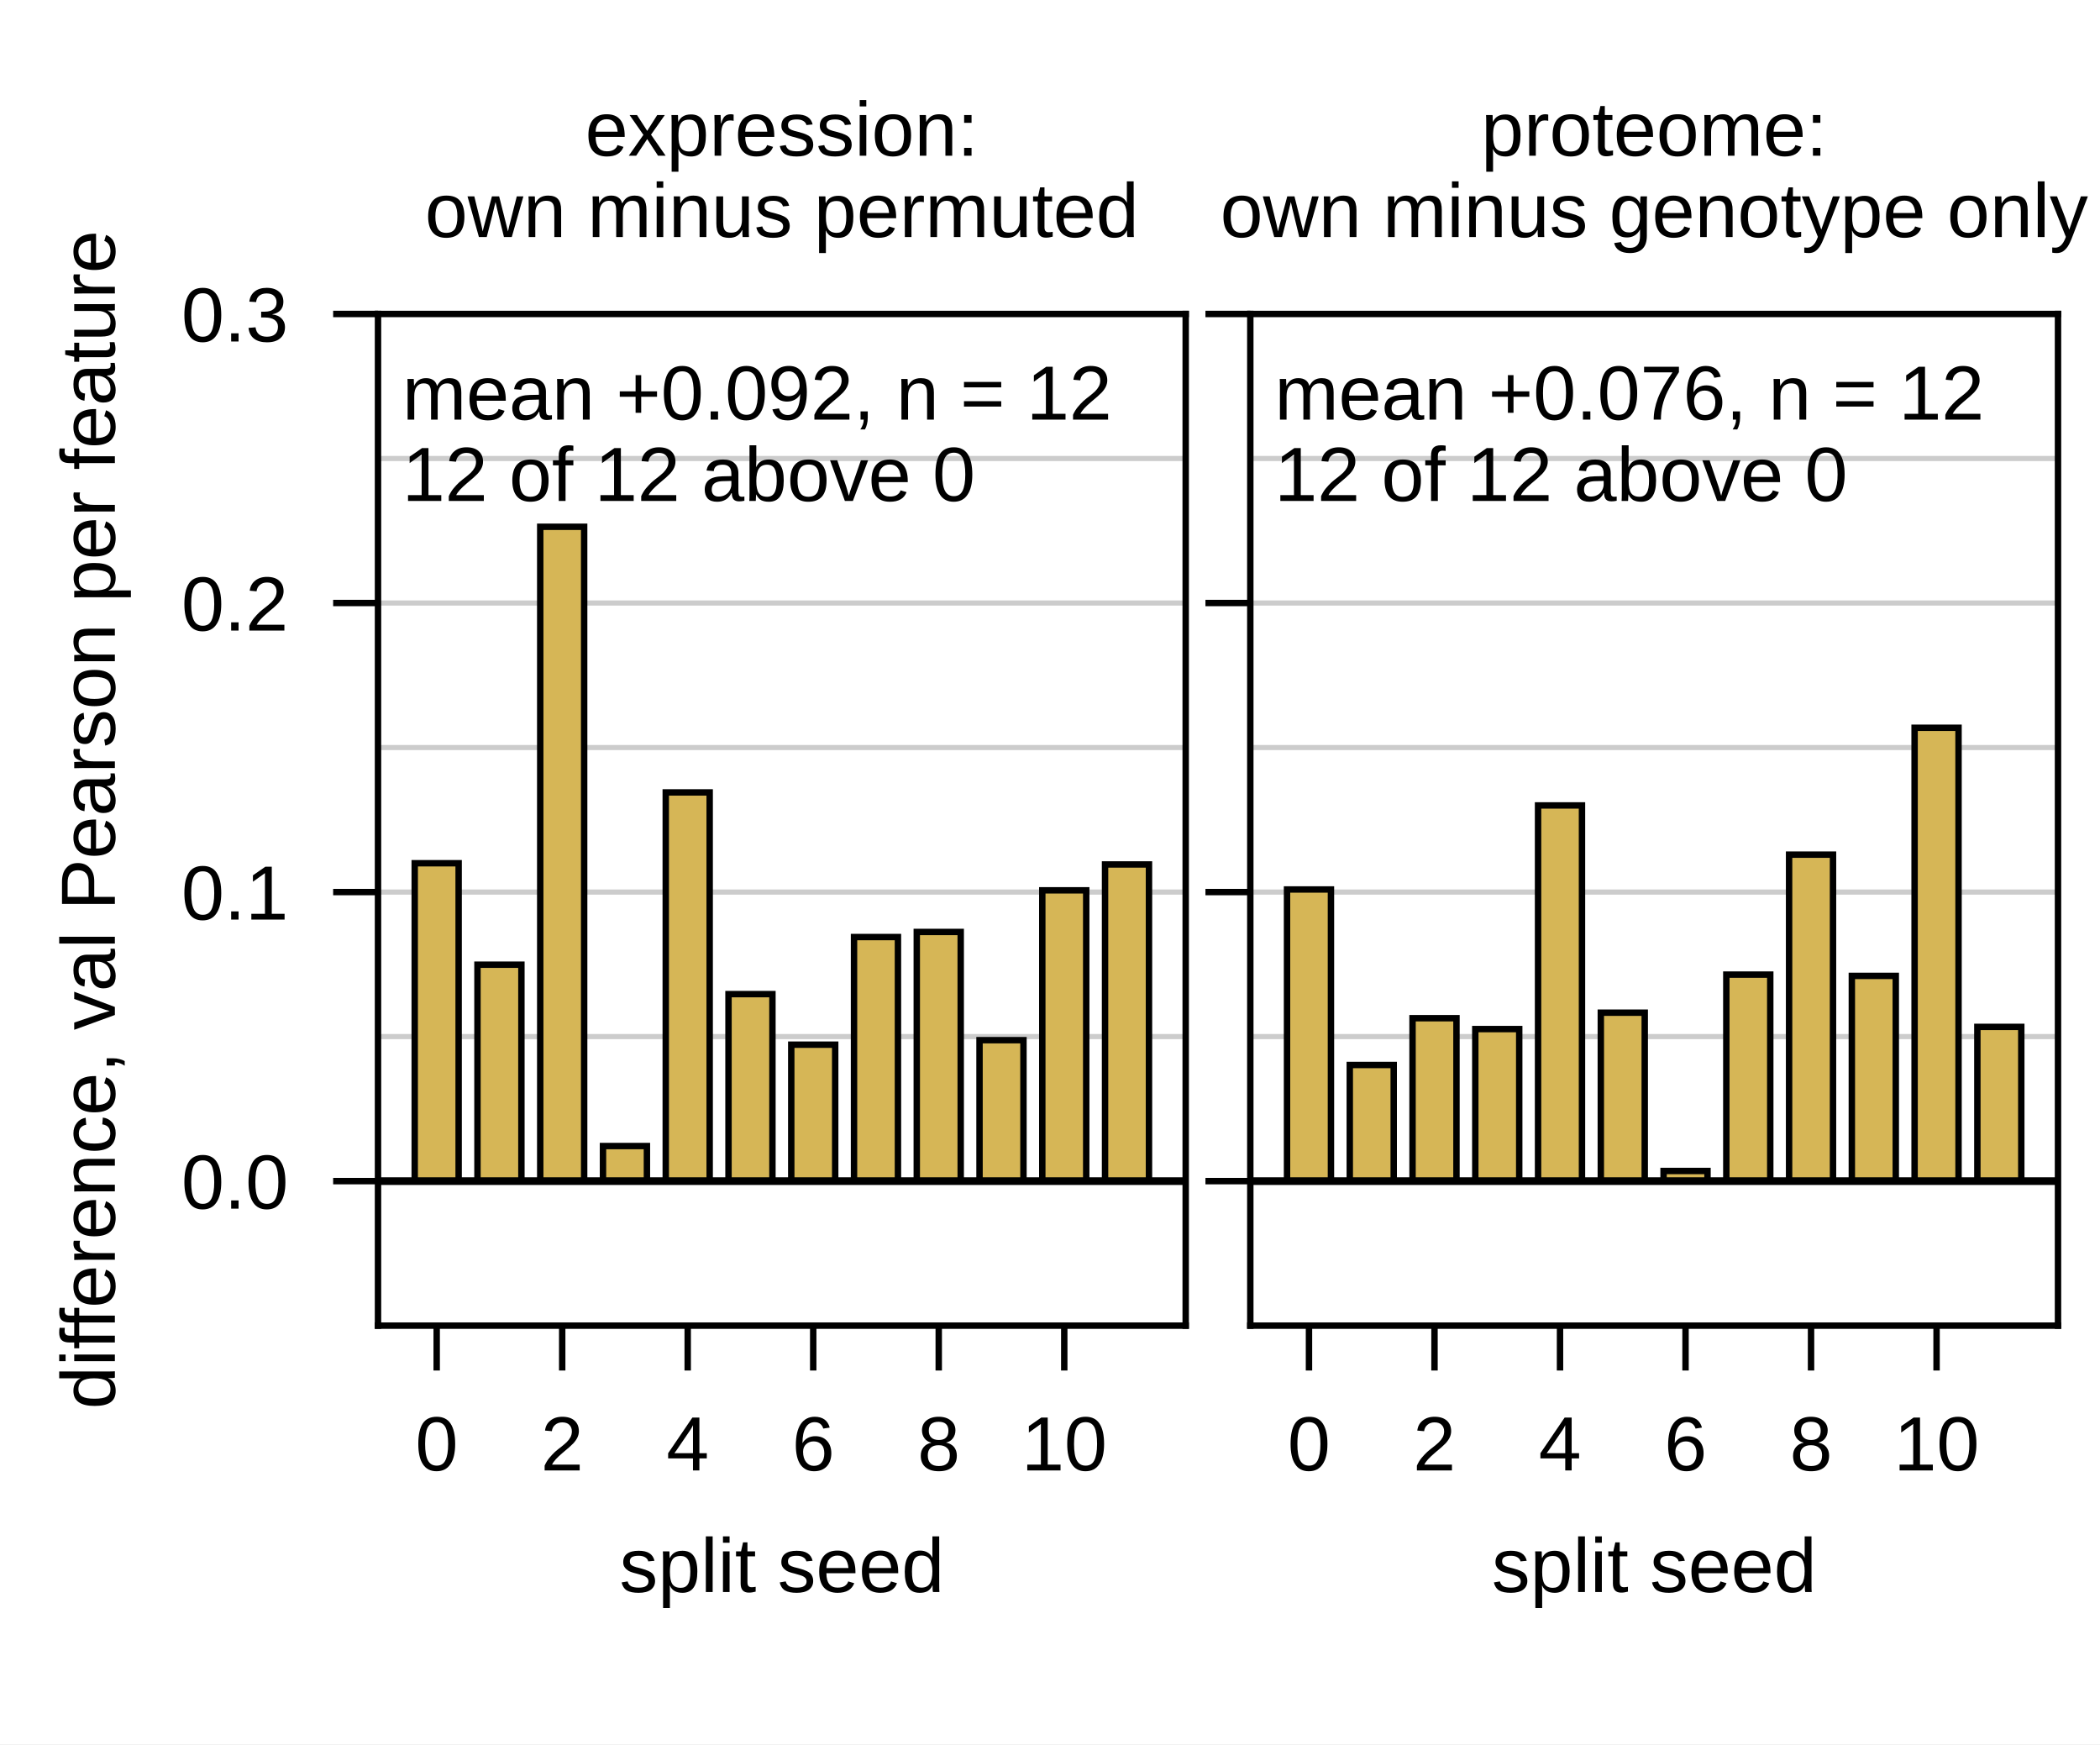
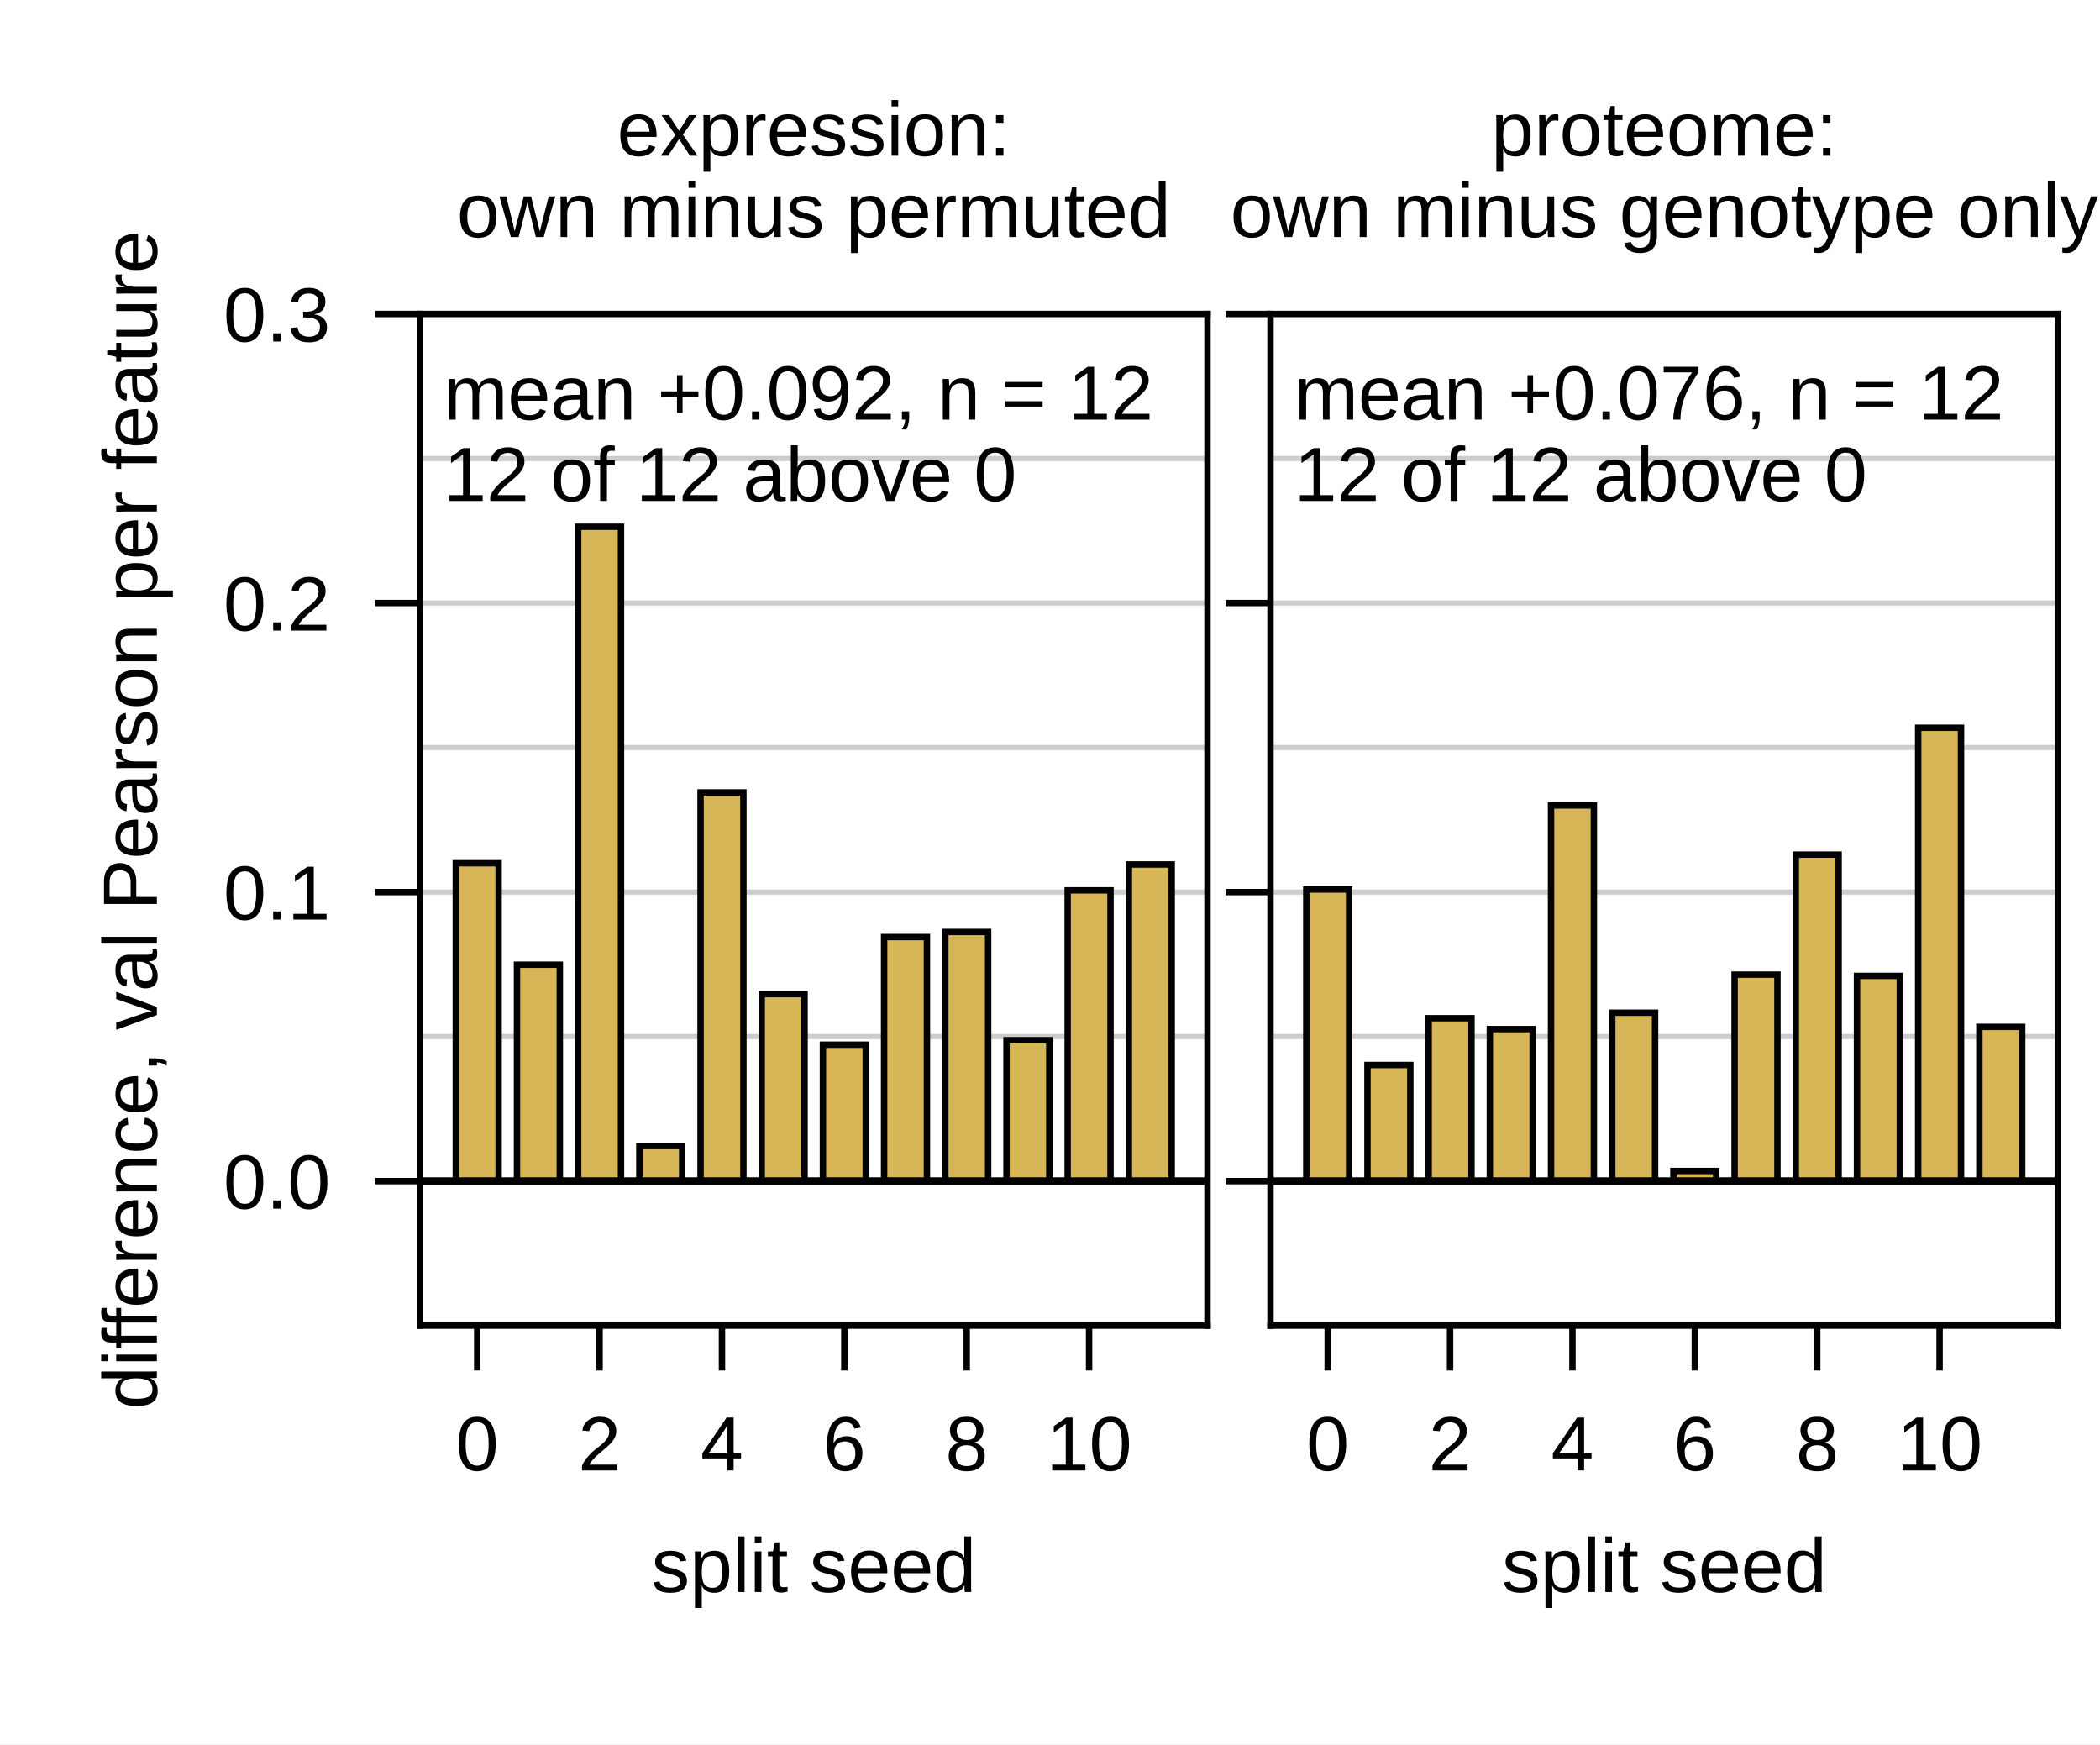
<svg xmlns="http://www.w3.org/2000/svg" xmlns:xlink="http://www.w3.org/1999/xlink" width="227.559" height="188.976" viewBox="0 0 227.559 188.976" version="1.1">
  <g transform="scale(1.388889)">
    <defs>
      <style type="text/css">*{stroke-linejoin: round; stroke-linecap: butt}</style>
    </defs>
    <g id="figure_1">
      <g id="patch_1">
        <path d="M 0 136.063  L 163.843 136.063  L 163.843 0  L 0 0  z " style="fill: #ffffff" />
      </g>
      <g id="axes_1">
        <g id="patch_2">
-           <path d="M 29.492 103.408  L 92.508 103.408  L 92.508 24.491  L 29.492 24.491  z " style="fill: #ffffff" />
+           <path d="M 32.769 103.408  L 94.209 103.408  L 94.209 24.491  L 32.769 24.491  z " style="fill: #ffffff" />
        </g>
        <g id="matplotlib.axis_1">
          <g id="xtick_1">
            <g id="line2d_1">
              <defs>
                <path id="m8cd298cac5" d="M 0 0  L 0 3.5  " style="stroke: #000000; stroke-width: 0.5" />
              </defs>
              <g>
-                 <use xlink:href="#m8cd298cac5" x="34.07" y="103.408" style="stroke: #000000; stroke-width: 0.5" />
+                 <use xlink:href="#m8cd298cac5" x="37.232" y="103.408" style="stroke: #000000; stroke-width: 0.5" />
              </g>
            </g>
            <g id="text_1">
-               <text style="font-size: 6px; font-family: 'Arial'; text-anchor: middle" x="34.07" y="114.703" transform="rotate(-0 34.06976 114.7026)">0</text>
+               <text style="font-size: 6px; font-family: 'Arial'; text-anchor: middle" x="37.232" y="114.703" transform="rotate(-0 37.23216 114.7026)">0</text>
            </g>
          </g>
          <g id="xtick_2">
            <g id="line2d_2">
              <g>
-                 <use xlink:href="#m8cd298cac5" x="43.863" y="103.408" style="stroke: #000000; stroke-width: 0.5" />
+                 <use xlink:href="#m8cd298cac5" x="46.78" y="103.408" style="stroke: #000000; stroke-width: 0.5" />
              </g>
            </g>
            <g id="text_2">
-               <text style="font-size: 6px; font-family: 'Arial'; text-anchor: middle" x="43.863" y="114.703" transform="rotate(-0 43.86252 114.7026)">2</text>
+               <text style="font-size: 6px; font-family: 'Arial'; text-anchor: middle" x="46.78" y="114.703" transform="rotate(-0 46.7801 114.7026)">2</text>
            </g>
          </g>
          <g id="xtick_3">
            <g id="line2d_3">
              <g>
-                 <use xlink:href="#m8cd298cac5" x="53.655" y="103.408" style="stroke: #000000; stroke-width: 0.5" />
+                 <use xlink:href="#m8cd298cac5" x="56.328" y="103.408" style="stroke: #000000; stroke-width: 0.5" />
              </g>
            </g>
            <g id="text_3">
-               <text style="font-size: 6px; font-family: 'Arial'; text-anchor: middle" x="53.655" y="114.703" transform="rotate(-0 53.65527 114.7026)">4</text>
+               <text style="font-size: 6px; font-family: 'Arial'; text-anchor: middle" x="56.328" y="114.703" transform="rotate(-0 56.32803 114.7026)">4</text>
            </g>
          </g>
          <g id="xtick_4">
            <g id="line2d_4">
              <g>
-                 <use xlink:href="#m8cd298cac5" x="63.448" y="103.408" style="stroke: #000000; stroke-width: 0.5" />
+                 <use xlink:href="#m8cd298cac5" x="65.876" y="103.408" style="stroke: #000000; stroke-width: 0.5" />
              </g>
            </g>
            <g id="text_4">
-               <text style="font-size: 6px; font-family: 'Arial'; text-anchor: middle" x="63.448" y="114.703" transform="rotate(-0 63.44802 114.7026)">6</text>
+               <text style="font-size: 6px; font-family: 'Arial'; text-anchor: middle" x="65.876" y="114.703" transform="rotate(-0 65.87596 114.7026)">6</text>
            </g>
          </g>
          <g id="xtick_5">
            <g id="line2d_5">
              <g>
-                 <use xlink:href="#m8cd298cac5" x="73.241" y="103.408" style="stroke: #000000; stroke-width: 0.5" />
+                 <use xlink:href="#m8cd298cac5" x="75.424" y="103.408" style="stroke: #000000; stroke-width: 0.5" />
              </g>
            </g>
            <g id="text_5">
-               <text style="font-size: 6px; font-family: 'Arial'; text-anchor: middle" x="73.241" y="114.703" transform="rotate(-0 73.24077 114.7026)">8</text>
+               <text style="font-size: 6px; font-family: 'Arial'; text-anchor: middle" x="75.424" y="114.703" transform="rotate(-0 75.42389 114.7026)">8</text>
            </g>
          </g>
          <g id="xtick_6">
            <g id="line2d_6">
              <g>
-                 <use xlink:href="#m8cd298cac5" x="83.034" y="103.408" style="stroke: #000000; stroke-width: 0.5" />
+                 <use xlink:href="#m8cd298cac5" x="84.972" y="103.408" style="stroke: #000000; stroke-width: 0.5" />
              </g>
            </g>
            <g id="text_6">
-               <text style="font-size: 6px; font-family: 'Arial'; text-anchor: middle" x="83.034" y="114.703" transform="rotate(-0 83.03352 114.7026)">10</text>
+               <text style="font-size: 6px; font-family: 'Arial'; text-anchor: middle" x="84.972" y="114.703" transform="rotate(-0 84.97182 114.7026)">10</text>
            </g>
          </g>
          <g id="text_7">
-             <text style="font-size: 6px; font-family: 'Arial'; text-anchor: middle" x="61" y="124.19" transform="rotate(-0 60.99983 124.1897)">split seed</text>
+             <text style="font-size: 6px; font-family: 'Arial'; text-anchor: middle" x="63.489" y="124.19" transform="rotate(-0 63.48898 124.1897)">split seed</text>
          </g>
        </g>
        <g id="matplotlib.axis_2">
          <g id="ytick_1">
            <g id="line2d_7">
-               <path d="M 29.492 92.134  L 92.508 92.134  " clip-path="url(#p4536648c7b)" style="fill: none; stroke: #cccccc; stroke-width: 0.4; stroke-linecap: square" />
+               <path d="M 32.769 92.134  L 94.209 92.134  " clip-path="url(#p01908003fc)" style="fill: none; stroke: #cccccc; stroke-width: 0.4; stroke-linecap: square" />
            </g>
            <g id="line2d_8">
              <defs>
                <path id="m315fa86732" d="M 0 0  L -3.5 0  " style="stroke: #000000; stroke-width: 0.5" />
              </defs>
              <g>
-                 <use xlink:href="#m315fa86732" x="29.492" y="92.134" style="stroke: #000000; stroke-width: 0.5" />
+                 <use xlink:href="#m315fa86732" x="32.769" y="92.134" style="stroke: #000000; stroke-width: 0.5" />
              </g>
            </g>
            <g id="text_8">
-               <text style="font-size: 6px; font-family: 'Arial'; text-anchor: end" x="22.492" y="94.281" transform="rotate(-0 22.49165 94.28143)">0.0</text>
+               <text style="font-size: 6px; font-family: 'Arial'; text-anchor: end" x="25.769" y="94.281" transform="rotate(-0 25.7685 94.28143)">0.0</text>
            </g>
          </g>
          <g id="ytick_2">
            <g id="line2d_9">
-               <path d="M 29.492 69.587  L 92.508 69.587  " clip-path="url(#p4536648c7b)" style="fill: none; stroke: #cccccc; stroke-width: 0.4; stroke-linecap: square" />
+               <path d="M 32.769 69.587  L 94.209 69.587  " clip-path="url(#p01908003fc)" style="fill: none; stroke: #cccccc; stroke-width: 0.4; stroke-linecap: square" />
            </g>
            <g id="line2d_10">
              <g>
-                 <use xlink:href="#m315fa86732" x="29.492" y="69.587" style="stroke: #000000; stroke-width: 0.5" />
+                 <use xlink:href="#m315fa86732" x="32.769" y="69.587" style="stroke: #000000; stroke-width: 0.5" />
              </g>
            </g>
            <g id="text_9">
-               <text style="font-size: 6px; font-family: 'Arial'; text-anchor: end" x="22.492" y="71.734" transform="rotate(-0 22.49165 71.73385)">0.1</text>
+               <text style="font-size: 6px; font-family: 'Arial'; text-anchor: end" x="25.769" y="71.734" transform="rotate(-0 25.7685 71.73385)">0.1</text>
            </g>
          </g>
          <g id="ytick_3">
            <g id="line2d_11">
-               <path d="M 29.492 47.039  L 92.508 47.039  " clip-path="url(#p4536648c7b)" style="fill: none; stroke: #cccccc; stroke-width: 0.4; stroke-linecap: square" />
+               <path d="M 32.769 47.039  L 94.209 47.039  " clip-path="url(#p01908003fc)" style="fill: none; stroke: #cccccc; stroke-width: 0.4; stroke-linecap: square" />
            </g>
            <g id="line2d_12">
              <g>
-                 <use xlink:href="#m315fa86732" x="29.492" y="47.039" style="stroke: #000000; stroke-width: 0.5" />
+                 <use xlink:href="#m315fa86732" x="32.769" y="47.039" style="stroke: #000000; stroke-width: 0.5" />
              </g>
            </g>
            <g id="text_10">
-               <text style="font-size: 6px; font-family: 'Arial'; text-anchor: end" x="22.492" y="49.186" transform="rotate(-0 22.49165 49.18626)">0.2</text>
+               <text style="font-size: 6px; font-family: 'Arial'; text-anchor: end" x="25.769" y="49.186" transform="rotate(-0 25.7685 49.18626)">0.2</text>
            </g>
          </g>
          <g id="ytick_4">
            <g id="line2d_13">
-               <path d="M 29.492 24.491  L 92.508 24.491  " clip-path="url(#p4536648c7b)" style="fill: none; stroke: #cccccc; stroke-width: 0.4; stroke-linecap: square" />
+               <path d="M 32.769 24.491  L 94.209 24.491  " clip-path="url(#p01908003fc)" style="fill: none; stroke: #cccccc; stroke-width: 0.4; stroke-linecap: square" />
            </g>
            <g id="line2d_14">
              <g>
-                 <use xlink:href="#m315fa86732" x="29.492" y="24.491" style="stroke: #000000; stroke-width: 0.5" />
+                 <use xlink:href="#m315fa86732" x="32.769" y="24.491" style="stroke: #000000; stroke-width: 0.5" />
              </g>
            </g>
            <g id="text_11">
-               <text style="font-size: 6px; font-family: 'Arial'; text-anchor: end" x="22.492" y="26.639" transform="rotate(-0 22.49165 26.63868)">0.3</text>
+               <text style="font-size: 6px; font-family: 'Arial'; text-anchor: end" x="25.769" y="26.639" transform="rotate(-0 25.7685 26.63868)">0.3</text>
            </g>
          </g>
          <g id="ytick_5">
            <g id="line2d_15">
-               <path d="M 29.492 103.408  L 92.508 103.408  " clip-path="url(#p4536648c7b)" style="fill: none; stroke: #cccccc; stroke-width: 0.4; stroke-linecap: square" />
+               <path d="M 32.769 103.408  L 94.209 103.408  " clip-path="url(#p01908003fc)" style="fill: none; stroke: #cccccc; stroke-width: 0.4; stroke-linecap: square" />
            </g>
            <g id="line2d_16" />
          </g>
          <g id="ytick_6">
            <g id="line2d_17">
-               <path d="M 29.492 80.86  L 92.508 80.86  " clip-path="url(#p4536648c7b)" style="fill: none; stroke: #cccccc; stroke-width: 0.4; stroke-linecap: square" />
+               <path d="M 32.769 80.86  L 94.209 80.86  " clip-path="url(#p01908003fc)" style="fill: none; stroke: #cccccc; stroke-width: 0.4; stroke-linecap: square" />
            </g>
            <g id="line2d_18" />
          </g>
          <g id="ytick_7">
            <g id="line2d_19">
-               <path d="M 29.492 58.313  L 92.508 58.313  " clip-path="url(#p4536648c7b)" style="fill: none; stroke: #cccccc; stroke-width: 0.4; stroke-linecap: square" />
+               <path d="M 32.769 58.313  L 94.209 58.313  " clip-path="url(#p01908003fc)" style="fill: none; stroke: #cccccc; stroke-width: 0.4; stroke-linecap: square" />
            </g>
            <g id="line2d_20" />
          </g>
          <g id="ytick_8">
            <g id="line2d_21">
-               <path d="M 29.492 35.765  L 92.508 35.765  " clip-path="url(#p4536648c7b)" style="fill: none; stroke: #cccccc; stroke-width: 0.4; stroke-linecap: square" />
+               <path d="M 32.769 35.765  L 94.209 35.765  " clip-path="url(#p01908003fc)" style="fill: none; stroke: #cccccc; stroke-width: 0.4; stroke-linecap: square" />
            </g>
            <g id="line2d_22" />
          </g>
          <g id="text_12">
-             <text style="font-size: 6px; font-family: 'Arial'; text-anchor: middle" x="8.959" y="63.95" transform="rotate(-90 8.959154 63.94961)">difference, val Pearson per feature</text>
+             <text style="font-size: 6px; font-family: 'Arial'; text-anchor: middle" x="12.236" y="63.95" transform="rotate(-90 12.236 63.94961)">difference, val Pearson per feature</text>
          </g>
        </g>
        <g id="patch_3">
-           <path d="M 32.356 92.134  L 35.783 92.134  L 35.783 67.338  L 32.356 67.338  z " clip-path="url(#p4536648c7b)" style="fill: #d6b656; stroke: #000000; stroke-width: 0.5; stroke-linejoin: miter" />
+           <path d="M 35.561 92.134  L 38.903 92.134  L 38.903 67.338  L 35.561 67.338  z " clip-path="url(#p01908003fc)" style="fill: #d6b656; stroke: #000000; stroke-width: 0.5; stroke-linejoin: miter" />
        </g>
        <g id="patch_4">
-           <path d="M 37.252 92.134  L 40.68 92.134  L 40.68 75.252  L 37.252 75.252  z " clip-path="url(#p4536648c7b)" style="fill: #d6b656; stroke: #000000; stroke-width: 0.5; stroke-linejoin: miter" />
+           <path d="M 40.335 92.134  L 43.677 92.134  L 43.677 75.252  L 40.335 75.252  z " clip-path="url(#p01908003fc)" style="fill: #d6b656; stroke: #000000; stroke-width: 0.5; stroke-linejoin: miter" />
        </g>
        <g id="patch_5">
-           <path d="M 42.149 92.134  L 45.576 92.134  L 45.576 41.092  L 42.149 41.092  z " clip-path="url(#p4536648c7b)" style="fill: #d6b656; stroke: #000000; stroke-width: 0.5; stroke-linejoin: miter" />
+           <path d="M 45.109 92.134  L 48.451 92.134  L 48.451 41.092  L 45.109 41.092  z " clip-path="url(#p01908003fc)" style="fill: #d6b656; stroke: #000000; stroke-width: 0.5; stroke-linejoin: miter" />
        </g>
        <g id="patch_6">
-           <path d="M 47.045 92.134  L 50.473 92.134  L 50.473 89.398  L 47.045 89.398  z " clip-path="url(#p4536648c7b)" style="fill: #d6b656; stroke: #000000; stroke-width: 0.5; stroke-linejoin: miter" />
+           <path d="M 49.883 92.134  L 53.225 92.134  L 53.225 89.398  L 49.883 89.398  z " clip-path="url(#p01908003fc)" style="fill: #d6b656; stroke: #000000; stroke-width: 0.5; stroke-linejoin: miter" />
        </g>
        <g id="patch_7">
-           <path d="M 51.942 92.134  L 55.369 92.134  L 55.369 61.813  L 51.942 61.813  z " clip-path="url(#p4536648c7b)" style="fill: #d6b656; stroke: #000000; stroke-width: 0.5; stroke-linejoin: miter" />
+           <path d="M 54.657 92.134  L 57.999 92.134  L 57.999 61.813  L 54.657 61.813  z " clip-path="url(#p01908003fc)" style="fill: #d6b656; stroke: #000000; stroke-width: 0.5; stroke-linejoin: miter" />
        </g>
        <g id="patch_8">
-           <path d="M 56.838 92.134  L 60.265 92.134  L 60.265 77.547  L 56.838 77.547  z " clip-path="url(#p4536648c7b)" style="fill: #d6b656; stroke: #000000; stroke-width: 0.5; stroke-linejoin: miter" />
+           <path d="M 59.431 92.134  L 62.773 92.134  L 62.773 77.547  L 59.431 77.547  z " clip-path="url(#p01908003fc)" style="fill: #d6b656; stroke: #000000; stroke-width: 0.5; stroke-linejoin: miter" />
        </g>
        <g id="patch_9">
-           <path d="M 61.734 92.134  L 65.162 92.134  L 65.162 81.491  L 61.734 81.491  z " clip-path="url(#p4536648c7b)" style="fill: #d6b656; stroke: #000000; stroke-width: 0.5; stroke-linejoin: miter" />
+           <path d="M 64.205 92.134  L 67.547 92.134  L 67.547 81.491  L 64.205 81.491  z " clip-path="url(#p01908003fc)" style="fill: #d6b656; stroke: #000000; stroke-width: 0.5; stroke-linejoin: miter" />
        </g>
        <g id="patch_10">
-           <path d="M 66.631 92.134  L 70.058 92.134  L 70.058 73.095  L 66.631 73.095  z " clip-path="url(#p4536648c7b)" style="fill: #d6b656; stroke: #000000; stroke-width: 0.5; stroke-linejoin: miter" />
+           <path d="M 68.979 92.134  L 72.321 92.134  L 72.321 73.095  L 68.979 73.095  z " clip-path="url(#p01908003fc)" style="fill: #d6b656; stroke: #000000; stroke-width: 0.5; stroke-linejoin: miter" />
        </g>
        <g id="patch_11">
-           <path d="M 71.527 92.134  L 74.955 92.134  L 74.955 72.698  L 71.527 72.698  z " clip-path="url(#p4536648c7b)" style="fill: #d6b656; stroke: #000000; stroke-width: 0.5; stroke-linejoin: miter" />
+           <path d="M 73.753 92.134  L 77.095 92.134  L 77.095 72.698  L 73.753 72.698  z " clip-path="url(#p01908003fc)" style="fill: #d6b656; stroke: #000000; stroke-width: 0.5; stroke-linejoin: miter" />
        </g>
        <g id="patch_12">
-           <path d="M 76.423 92.134  L 79.851 92.134  L 79.851 81.14  L 76.423 81.14  z " clip-path="url(#p4536648c7b)" style="fill: #d6b656; stroke: #000000; stroke-width: 0.5; stroke-linejoin: miter" />
+           <path d="M 78.527 92.134  L 81.869 92.134  L 81.869 81.14  L 78.527 81.14  z " clip-path="url(#p01908003fc)" style="fill: #d6b656; stroke: #000000; stroke-width: 0.5; stroke-linejoin: miter" />
        </g>
        <g id="patch_13">
-           <path d="M 81.32 92.134  L 84.747 92.134  L 84.747 69.451  L 81.32 69.451  z " clip-path="url(#p4536648c7b)" style="fill: #d6b656; stroke: #000000; stroke-width: 0.5; stroke-linejoin: miter" />
+           <path d="M 83.301 92.134  L 86.643 92.134  L 86.643 69.451  L 83.301 69.451  z " clip-path="url(#p01908003fc)" style="fill: #d6b656; stroke: #000000; stroke-width: 0.5; stroke-linejoin: miter" />
        </g>
        <g id="patch_14">
-           <path d="M 86.216 92.134  L 89.644 92.134  L 89.644 67.433  L 86.216 67.433  z " clip-path="url(#p4536648c7b)" style="fill: #d6b656; stroke: #000000; stroke-width: 0.5; stroke-linejoin: miter" />
+           <path d="M 88.075 92.134  L 91.417 92.134  L 91.417 67.433  L 88.075 67.433  z " clip-path="url(#p01908003fc)" style="fill: #d6b656; stroke: #000000; stroke-width: 0.5; stroke-linejoin: miter" />
        </g>
        <g id="line2d_23">
-           <path d="M 29.492 92.134  L 92.508 92.134  " clip-path="url(#p4536648c7b)" style="fill: none; stroke: #000000; stroke-width: 0.6; stroke-linecap: square" />
+           <path d="M 32.769 92.134  L 94.209 92.134  " clip-path="url(#p01908003fc)" style="fill: none; stroke: #000000; stroke-width: 0.6; stroke-linecap: square" />
        </g>
        <g id="patch_15">
-           <path d="M 29.492 103.408  L 29.492 24.491  " style="fill: none; stroke: #000000; stroke-width: 0.5; stroke-linejoin: miter; stroke-linecap: square" />
+           <path d="M 32.769 103.408  L 32.769 24.491  " style="fill: none; stroke: #000000; stroke-width: 0.5; stroke-linejoin: miter; stroke-linecap: square" />
        </g>
        <g id="patch_16">
-           <path d="M 92.508 103.408  L 92.508 24.491  " style="fill: none; stroke: #000000; stroke-width: 0.5; stroke-linejoin: miter; stroke-linecap: square" />
+           <path d="M 94.209 103.408  L 94.209 24.491  " style="fill: none; stroke: #000000; stroke-width: 0.5; stroke-linejoin: miter; stroke-linecap: square" />
        </g>
        <g id="patch_17">
-           <path d="M 29.492 103.408  L 92.508 103.408  " style="fill: none; stroke: #000000; stroke-width: 0.5; stroke-linejoin: miter; stroke-linecap: square" />
+           <path d="M 32.769 103.408  L 94.209 103.408  " style="fill: none; stroke: #000000; stroke-width: 0.5; stroke-linejoin: miter; stroke-linecap: square" />
        </g>
        <g id="patch_18">
-           <path d="M 29.492 24.491  L 92.508 24.491  " style="fill: none; stroke: #000000; stroke-width: 0.5; stroke-linejoin: miter; stroke-linecap: square" />
+           <path d="M 32.769 24.491  L 94.209 24.491  " style="fill: none; stroke: #000000; stroke-width: 0.5; stroke-linejoin: miter; stroke-linecap: square" />
        </g>
        <g id="text_13">
-           <text style="font-size: 6px; font-family: 'Arial'" transform="translate(31.38214 32.73185)">mean +0.092, n = 12</text>
-           <text style="font-size: 6px; font-family: 'Arial'" transform="translate(31.38214 39.07798)">12 of 12 above 0</text>
+           <text style="font-size: 6px; font-family: 'Arial'" transform="translate(34.61173 32.73185)">mean +0.092, n = 12</text>
+           <text style="font-size: 6px; font-family: 'Arial'" transform="translate(34.61173 39.07798)">12 of 12 above 0</text>
        </g>
        <g id="text_14">
-           <text style="font-size: 6px; font-family: 'Arial'" transform="translate(45.65952 12.14521)">expression:</text>
-           <text style="font-size: 6px; font-family: 'Arial'" transform="translate(33.15514 18.49134)">own minus permuted</text>
+           <text style="font-size: 6px; font-family: 'Arial'" transform="translate(48.14866 12.14521)">expression:</text>
+           <text style="font-size: 6px; font-family: 'Arial'" transform="translate(35.64429 18.49134)">own minus permuted</text>
        </g>
      </g>
      <g id="axes_2">
        <g id="patch_19">
-           <path d="M 97.549 103.408  L 160.566 103.408  L 160.566 24.491  L 97.549 24.491  z " style="fill: #ffffff" />
+           <path d="M 99.125 103.408  L 160.566 103.408  L 160.566 24.491  L 99.125 24.491  z " style="fill: #ffffff" />
        </g>
        <g id="matplotlib.axis_3">
          <g id="xtick_7">
            <g id="line2d_24">
              <g>
-                 <use xlink:href="#m8cd298cac5" x="102.127" y="103.408" style="stroke: #000000; stroke-width: 0.5" />
+                 <use xlink:href="#m8cd298cac5" x="103.588" y="103.408" style="stroke: #000000; stroke-width: 0.5" />
              </g>
            </g>
            <g id="text_15">
-               <text style="font-size: 6px; font-family: 'Arial'; text-anchor: middle" x="102.127" y="114.703" transform="rotate(-0 102.1274 114.7026)">0</text>
+               <text style="font-size: 6px; font-family: 'Arial'; text-anchor: middle" x="103.588" y="114.703" transform="rotate(-0 103.5884 114.7026)">0</text>
            </g>
          </g>
          <g id="xtick_8">
            <g id="line2d_25">
              <g>
-                 <use xlink:href="#m8cd298cac5" x="111.92" y="103.408" style="stroke: #000000; stroke-width: 0.5" />
+                 <use xlink:href="#m8cd298cac5" x="113.136" y="103.408" style="stroke: #000000; stroke-width: 0.5" />
              </g>
            </g>
            <g id="text_16">
-               <text style="font-size: 6px; font-family: 'Arial'; text-anchor: middle" x="111.92" y="114.703" transform="rotate(-0 111.9202 114.7026)">2</text>
+               <text style="font-size: 6px; font-family: 'Arial'; text-anchor: middle" x="113.136" y="114.703" transform="rotate(-0 113.1363 114.7026)">2</text>
            </g>
          </g>
          <g id="xtick_9">
            <g id="line2d_26">
              <g>
-                 <use xlink:href="#m8cd298cac5" x="121.713" y="103.408" style="stroke: #000000; stroke-width: 0.5" />
+                 <use xlink:href="#m8cd298cac5" x="122.684" y="103.408" style="stroke: #000000; stroke-width: 0.5" />
              </g>
            </g>
            <g id="text_17">
-               <text style="font-size: 6px; font-family: 'Arial'; text-anchor: middle" x="121.713" y="114.703" transform="rotate(-0 121.7129 114.7026)">4</text>
+               <text style="font-size: 6px; font-family: 'Arial'; text-anchor: middle" x="122.684" y="114.703" transform="rotate(-0 122.6842 114.7026)">4</text>
            </g>
          </g>
          <g id="xtick_10">
            <g id="line2d_27">
              <g>
-                 <use xlink:href="#m8cd298cac5" x="131.506" y="103.408" style="stroke: #000000; stroke-width: 0.5" />
+                 <use xlink:href="#m8cd298cac5" x="132.232" y="103.408" style="stroke: #000000; stroke-width: 0.5" />
              </g>
            </g>
            <g id="text_18">
-               <text style="font-size: 6px; font-family: 'Arial'; text-anchor: middle" x="131.506" y="114.703" transform="rotate(-0 131.5057 114.7026)">6</text>
+               <text style="font-size: 6px; font-family: 'Arial'; text-anchor: middle" x="132.232" y="114.703" transform="rotate(-0 132.2322 114.7026)">6</text>
            </g>
          </g>
          <g id="xtick_11">
            <g id="line2d_28">
              <g>
-                 <use xlink:href="#m8cd298cac5" x="141.298" y="103.408" style="stroke: #000000; stroke-width: 0.5" />
+                 <use xlink:href="#m8cd298cac5" x="141.78" y="103.408" style="stroke: #000000; stroke-width: 0.5" />
              </g>
            </g>
            <g id="text_19">
-               <text style="font-size: 6px; font-family: 'Arial'; text-anchor: middle" x="141.298" y="114.703" transform="rotate(-0 141.2984 114.7026)">8</text>
+               <text style="font-size: 6px; font-family: 'Arial'; text-anchor: middle" x="141.78" y="114.703" transform="rotate(-0 141.7801 114.7026)">8</text>
            </g>
          </g>
          <g id="xtick_12">
            <g id="line2d_29">
              <g>
-                 <use xlink:href="#m8cd298cac5" x="151.091" y="103.408" style="stroke: #000000; stroke-width: 0.5" />
+                 <use xlink:href="#m8cd298cac5" x="151.328" y="103.408" style="stroke: #000000; stroke-width: 0.5" />
              </g>
            </g>
            <g id="text_20">
-               <text style="font-size: 6px; font-family: 'Arial'; text-anchor: middle" x="151.091" y="114.703" transform="rotate(-0 151.0912 114.7026)">10</text>
+               <text style="font-size: 6px; font-family: 'Arial'; text-anchor: middle" x="151.328" y="114.703" transform="rotate(-0 151.328 114.7026)">10</text>
            </g>
          </g>
          <g id="text_21">
-             <text style="font-size: 6px; font-family: 'Arial'; text-anchor: middle" x="129.057" y="124.19" transform="rotate(-0 129.0575 124.1897)">split seed</text>
+             <text style="font-size: 6px; font-family: 'Arial'; text-anchor: middle" x="129.845" y="124.19" transform="rotate(-0 129.8452 124.1897)">split seed</text>
          </g>
        </g>
        <g id="matplotlib.axis_4">
          <g id="ytick_9">
            <g id="line2d_30">
-               <path d="M 97.549 92.134  L 160.566 92.134  " clip-path="url(#p4cdb6580a7)" style="fill: none; stroke: #cccccc; stroke-width: 0.4; stroke-linecap: square" />
+               <path d="M 99.125 92.134  L 160.566 92.134  " clip-path="url(#p340aa7f5d0)" style="fill: none; stroke: #cccccc; stroke-width: 0.4; stroke-linecap: square" />
            </g>
            <g id="line2d_31">
              <g>
-                 <use xlink:href="#m315fa86732" x="97.549" y="92.134" style="stroke: #000000; stroke-width: 0.5" />
+                 <use xlink:href="#m315fa86732" x="99.125" y="92.134" style="stroke: #000000; stroke-width: 0.5" />
              </g>
            </g>
          </g>
          <g id="ytick_10">
            <g id="line2d_32">
-               <path d="M 97.549 69.587  L 160.566 69.587  " clip-path="url(#p4cdb6580a7)" style="fill: none; stroke: #cccccc; stroke-width: 0.4; stroke-linecap: square" />
+               <path d="M 99.125 69.587  L 160.566 69.587  " clip-path="url(#p340aa7f5d0)" style="fill: none; stroke: #cccccc; stroke-width: 0.4; stroke-linecap: square" />
            </g>
            <g id="line2d_33">
              <g>
-                 <use xlink:href="#m315fa86732" x="97.549" y="69.587" style="stroke: #000000; stroke-width: 0.5" />
+                 <use xlink:href="#m315fa86732" x="99.125" y="69.587" style="stroke: #000000; stroke-width: 0.5" />
              </g>
            </g>
          </g>
          <g id="ytick_11">
            <g id="line2d_34">
-               <path d="M 97.549 47.039  L 160.566 47.039  " clip-path="url(#p4cdb6580a7)" style="fill: none; stroke: #cccccc; stroke-width: 0.4; stroke-linecap: square" />
+               <path d="M 99.125 47.039  L 160.566 47.039  " clip-path="url(#p340aa7f5d0)" style="fill: none; stroke: #cccccc; stroke-width: 0.4; stroke-linecap: square" />
            </g>
            <g id="line2d_35">
              <g>
-                 <use xlink:href="#m315fa86732" x="97.549" y="47.039" style="stroke: #000000; stroke-width: 0.5" />
+                 <use xlink:href="#m315fa86732" x="99.125" y="47.039" style="stroke: #000000; stroke-width: 0.5" />
              </g>
            </g>
          </g>
          <g id="ytick_12">
            <g id="line2d_36">
-               <path d="M 97.549 24.491  L 160.566 24.491  " clip-path="url(#p4cdb6580a7)" style="fill: none; stroke: #cccccc; stroke-width: 0.4; stroke-linecap: square" />
+               <path d="M 99.125 24.491  L 160.566 24.491  " clip-path="url(#p340aa7f5d0)" style="fill: none; stroke: #cccccc; stroke-width: 0.4; stroke-linecap: square" />
            </g>
            <g id="line2d_37">
              <g>
-                 <use xlink:href="#m315fa86732" x="97.549" y="24.491" style="stroke: #000000; stroke-width: 0.5" />
+                 <use xlink:href="#m315fa86732" x="99.125" y="24.491" style="stroke: #000000; stroke-width: 0.5" />
              </g>
            </g>
          </g>
          <g id="ytick_13">
            <g id="line2d_38">
-               <path d="M 97.549 103.408  L 160.566 103.408  " clip-path="url(#p4cdb6580a7)" style="fill: none; stroke: #cccccc; stroke-width: 0.4; stroke-linecap: square" />
+               <path d="M 99.125 103.408  L 160.566 103.408  " clip-path="url(#p340aa7f5d0)" style="fill: none; stroke: #cccccc; stroke-width: 0.4; stroke-linecap: square" />
            </g>
            <g id="line2d_39" />
          </g>
          <g id="ytick_14">
            <g id="line2d_40">
-               <path d="M 97.549 80.86  L 160.566 80.86  " clip-path="url(#p4cdb6580a7)" style="fill: none; stroke: #cccccc; stroke-width: 0.4; stroke-linecap: square" />
+               <path d="M 99.125 80.86  L 160.566 80.86  " clip-path="url(#p340aa7f5d0)" style="fill: none; stroke: #cccccc; stroke-width: 0.4; stroke-linecap: square" />
            </g>
            <g id="line2d_41" />
          </g>
          <g id="ytick_15">
            <g id="line2d_42">
-               <path d="M 97.549 58.313  L 160.566 58.313  " clip-path="url(#p4cdb6580a7)" style="fill: none; stroke: #cccccc; stroke-width: 0.4; stroke-linecap: square" />
+               <path d="M 99.125 58.313  L 160.566 58.313  " clip-path="url(#p340aa7f5d0)" style="fill: none; stroke: #cccccc; stroke-width: 0.4; stroke-linecap: square" />
            </g>
            <g id="line2d_43" />
          </g>
          <g id="ytick_16">
            <g id="line2d_44">
-               <path d="M 97.549 35.765  L 160.566 35.765  " clip-path="url(#p4cdb6580a7)" style="fill: none; stroke: #cccccc; stroke-width: 0.4; stroke-linecap: square" />
+               <path d="M 99.125 35.765  L 160.566 35.765  " clip-path="url(#p340aa7f5d0)" style="fill: none; stroke: #cccccc; stroke-width: 0.4; stroke-linecap: square" />
            </g>
            <g id="line2d_45" />
          </g>
        </g>
        <g id="patch_20">
-           <path d="M 100.414 92.134  L 103.841 92.134  L 103.841 69.384  L 100.414 69.384  z " clip-path="url(#p4cdb6580a7)" style="fill: #d6b656; stroke: #000000; stroke-width: 0.5; stroke-linejoin: miter" />
+           <path d="M 101.917 92.134  L 105.259 92.134  L 105.259 69.384  L 101.917 69.384  z " clip-path="url(#p340aa7f5d0)" style="fill: #d6b656; stroke: #000000; stroke-width: 0.5; stroke-linejoin: miter" />
        </g>
        <g id="patch_21">
-           <path d="M 105.31 92.134  L 108.738 92.134  L 108.738 83.075  L 105.31 83.075  z " clip-path="url(#p4cdb6580a7)" style="fill: #d6b656; stroke: #000000; stroke-width: 0.5; stroke-linejoin: miter" />
+           <path d="M 106.691 92.134  L 110.033 92.134  L 110.033 83.075  L 106.691 83.075  z " clip-path="url(#p340aa7f5d0)" style="fill: #d6b656; stroke: #000000; stroke-width: 0.5; stroke-linejoin: miter" />
        </g>
        <g id="patch_22">
-           <path d="M 110.206 92.134  L 113.634 92.134  L 113.634 79.426  L 110.206 79.426  z " clip-path="url(#p4cdb6580a7)" style="fill: #d6b656; stroke: #000000; stroke-width: 0.5; stroke-linejoin: miter" />
+           <path d="M 111.465 92.134  L 114.807 92.134  L 114.807 79.426  L 111.465 79.426  z " clip-path="url(#p340aa7f5d0)" style="fill: #d6b656; stroke: #000000; stroke-width: 0.5; stroke-linejoin: miter" />
        </g>
        <g id="patch_23">
-           <path d="M 115.103 92.134  L 118.53 92.134  L 118.53 80.274  L 115.103 80.274  z " clip-path="url(#p4cdb6580a7)" style="fill: #d6b656; stroke: #000000; stroke-width: 0.5; stroke-linejoin: miter" />
+           <path d="M 116.239 92.134  L 119.581 92.134  L 119.581 80.274  L 116.239 80.274  z " clip-path="url(#p340aa7f5d0)" style="fill: #d6b656; stroke: #000000; stroke-width: 0.5; stroke-linejoin: miter" />
        </g>
        <g id="patch_24">
-           <path d="M 119.999 92.134  L 123.427 92.134  L 123.427 62.828  L 119.999 62.828  z " clip-path="url(#p4cdb6580a7)" style="fill: #d6b656; stroke: #000000; stroke-width: 0.5; stroke-linejoin: miter" />
+           <path d="M 121.013 92.134  L 124.355 92.134  L 124.355 62.828  L 121.013 62.828  z " clip-path="url(#p340aa7f5d0)" style="fill: #d6b656; stroke: #000000; stroke-width: 0.5; stroke-linejoin: miter" />
        </g>
        <g id="patch_25">
-           <path d="M 124.896 92.134  L 128.323 92.134  L 128.323 78.995  L 124.896 78.995  z " clip-path="url(#p4cdb6580a7)" style="fill: #d6b656; stroke: #000000; stroke-width: 0.5; stroke-linejoin: miter" />
+           <path d="M 125.787 92.134  L 129.129 92.134  L 129.129 78.995  L 125.787 78.995  z " clip-path="url(#p340aa7f5d0)" style="fill: #d6b656; stroke: #000000; stroke-width: 0.5; stroke-linejoin: miter" />
        </g>
        <g id="patch_26">
-           <path d="M 129.792 92.134  L 133.219 92.134  L 133.219 91.343  L 129.792 91.343  z " clip-path="url(#p4cdb6580a7)" style="fill: #d6b656; stroke: #000000; stroke-width: 0.5; stroke-linejoin: miter" />
+           <path d="M 130.561 92.134  L 133.903 92.134  L 133.903 91.343  L 130.561 91.343  z " clip-path="url(#p340aa7f5d0)" style="fill: #d6b656; stroke: #000000; stroke-width: 0.5; stroke-linejoin: miter" />
        </g>
        <g id="patch_27">
-           <path d="M 134.688 92.134  L 138.116 92.134  L 138.116 76.025  L 134.688 76.025  z " clip-path="url(#p4cdb6580a7)" style="fill: #d6b656; stroke: #000000; stroke-width: 0.5; stroke-linejoin: miter" />
+           <path d="M 135.335 92.134  L 138.677 92.134  L 138.677 76.025  L 135.335 76.025  z " clip-path="url(#p340aa7f5d0)" style="fill: #d6b656; stroke: #000000; stroke-width: 0.5; stroke-linejoin: miter" />
        </g>
        <g id="patch_28">
-           <path d="M 139.585 92.134  L 143.012 92.134  L 143.012 66.667  L 139.585 66.667  z " clip-path="url(#p4cdb6580a7)" style="fill: #d6b656; stroke: #000000; stroke-width: 0.5; stroke-linejoin: miter" />
+           <path d="M 140.109 92.134  L 143.451 92.134  L 143.451 66.667  L 140.109 66.667  z " clip-path="url(#p340aa7f5d0)" style="fill: #d6b656; stroke: #000000; stroke-width: 0.5; stroke-linejoin: miter" />
        </g>
        <g id="patch_29">
-           <path d="M 144.481 92.134  L 147.909 92.134  L 147.909 76.125  L 144.481 76.125  z " clip-path="url(#p4cdb6580a7)" style="fill: #d6b656; stroke: #000000; stroke-width: 0.5; stroke-linejoin: miter" />
+           <path d="M 144.883 92.134  L 148.225 92.134  L 148.225 76.125  L 144.883 76.125  z " clip-path="url(#p340aa7f5d0)" style="fill: #d6b656; stroke: #000000; stroke-width: 0.5; stroke-linejoin: miter" />
        </g>
        <g id="patch_30">
-           <path d="M 149.377 92.134  L 152.805 92.134  L 152.805 56.771  L 149.377 56.771  z " clip-path="url(#p4cdb6580a7)" style="fill: #d6b656; stroke: #000000; stroke-width: 0.5; stroke-linejoin: miter" />
+           <path d="M 149.657 92.134  L 152.999 92.134  L 152.999 56.771  L 149.657 56.771  z " clip-path="url(#p340aa7f5d0)" style="fill: #d6b656; stroke: #000000; stroke-width: 0.5; stroke-linejoin: miter" />
        </g>
        <g id="patch_31">
-           <path d="M 154.274 92.134  L 157.701 92.134  L 157.701 80.103  L 154.274 80.103  z " clip-path="url(#p4cdb6580a7)" style="fill: #d6b656; stroke: #000000; stroke-width: 0.5; stroke-linejoin: miter" />
+           <path d="M 154.431 92.134  L 157.773 92.134  L 157.773 80.103  L 154.431 80.103  z " clip-path="url(#p340aa7f5d0)" style="fill: #d6b656; stroke: #000000; stroke-width: 0.5; stroke-linejoin: miter" />
        </g>
        <g id="line2d_46">
-           <path d="M 97.549 92.134  L 160.566 92.134  " clip-path="url(#p4cdb6580a7)" style="fill: none; stroke: #000000; stroke-width: 0.6; stroke-linecap: square" />
+           <path d="M 99.125 92.134  L 160.566 92.134  " clip-path="url(#p340aa7f5d0)" style="fill: none; stroke: #000000; stroke-width: 0.6; stroke-linecap: square" />
        </g>
        <g id="patch_32">
-           <path d="M 97.549 103.408  L 97.549 24.491  " style="fill: none; stroke: #000000; stroke-width: 0.5; stroke-linejoin: miter; stroke-linecap: square" />
+           <path d="M 99.125 103.408  L 99.125 24.491  " style="fill: none; stroke: #000000; stroke-width: 0.5; stroke-linejoin: miter; stroke-linecap: square" />
        </g>
        <g id="patch_33">
          <path d="M 160.566 103.408  L 160.566 24.491  " style="fill: none; stroke: #000000; stroke-width: 0.5; stroke-linejoin: miter; stroke-linecap: square" />
        </g>
        <g id="patch_34">
-           <path d="M 97.549 103.408  L 160.566 103.408  " style="fill: none; stroke: #000000; stroke-width: 0.5; stroke-linejoin: miter; stroke-linecap: square" />
+           <path d="M 99.125 103.408  L 160.566 103.408  " style="fill: none; stroke: #000000; stroke-width: 0.5; stroke-linejoin: miter; stroke-linecap: square" />
        </g>
        <g id="patch_35">
-           <path d="M 97.549 24.491  L 160.566 24.491  " style="fill: none; stroke: #000000; stroke-width: 0.5; stroke-linejoin: miter; stroke-linecap: square" />
+           <path d="M 99.125 24.491  L 160.566 24.491  " style="fill: none; stroke: #000000; stroke-width: 0.5; stroke-linejoin: miter; stroke-linecap: square" />
        </g>
        <g id="text_22">
-           <text style="font-size: 6px; font-family: 'Arial'" transform="translate(99.43981 32.73185)">mean +0.076, n = 12</text>
-           <text style="font-size: 6px; font-family: 'Arial'" transform="translate(99.43981 39.07798)">12 of 12 above 0</text>
+           <text style="font-size: 6px; font-family: 'Arial'" transform="translate(100.968 32.73185)">mean +0.076, n = 12</text>
+           <text style="font-size: 6px; font-family: 'Arial'" transform="translate(100.968 39.07798)">12 of 12 above 0</text>
        </g>
        <g id="text_23">
-           <text style="font-size: 6px; font-family: 'Arial'" transform="translate(115.5514 12.14521)">proteome:</text>
-           <text style="font-size: 6px; font-family: 'Arial'" transform="translate(95.20577 18.49134)">own minus genotype only</text>
+           <text style="font-size: 6px; font-family: 'Arial'" transform="translate(116.3391 12.14521)">proteome:</text>
+           <text style="font-size: 6px; font-family: 'Arial'" transform="translate(95.99348 18.49134)">own minus genotype only</text>
        </g>
      </g>
    </g>
    <defs>
-       <clipPath id="p4536648c7b">
-         <rect x="29.492" y="24.491" width="63.016" height="78.917" />
+       <clipPath id="p01908003fc">
+         <rect x="32.769" y="24.491" width="61.441" height="78.917" />
      </clipPath>
-       <clipPath id="p4cdb6580a7">
-         <rect x="97.549" y="24.491" width="63.016" height="78.917" />
+       <clipPath id="p340aa7f5d0">
+         <rect x="99.125" y="24.491" width="61.441" height="78.917" />
      </clipPath>
    </defs>
  </g>
</svg>
